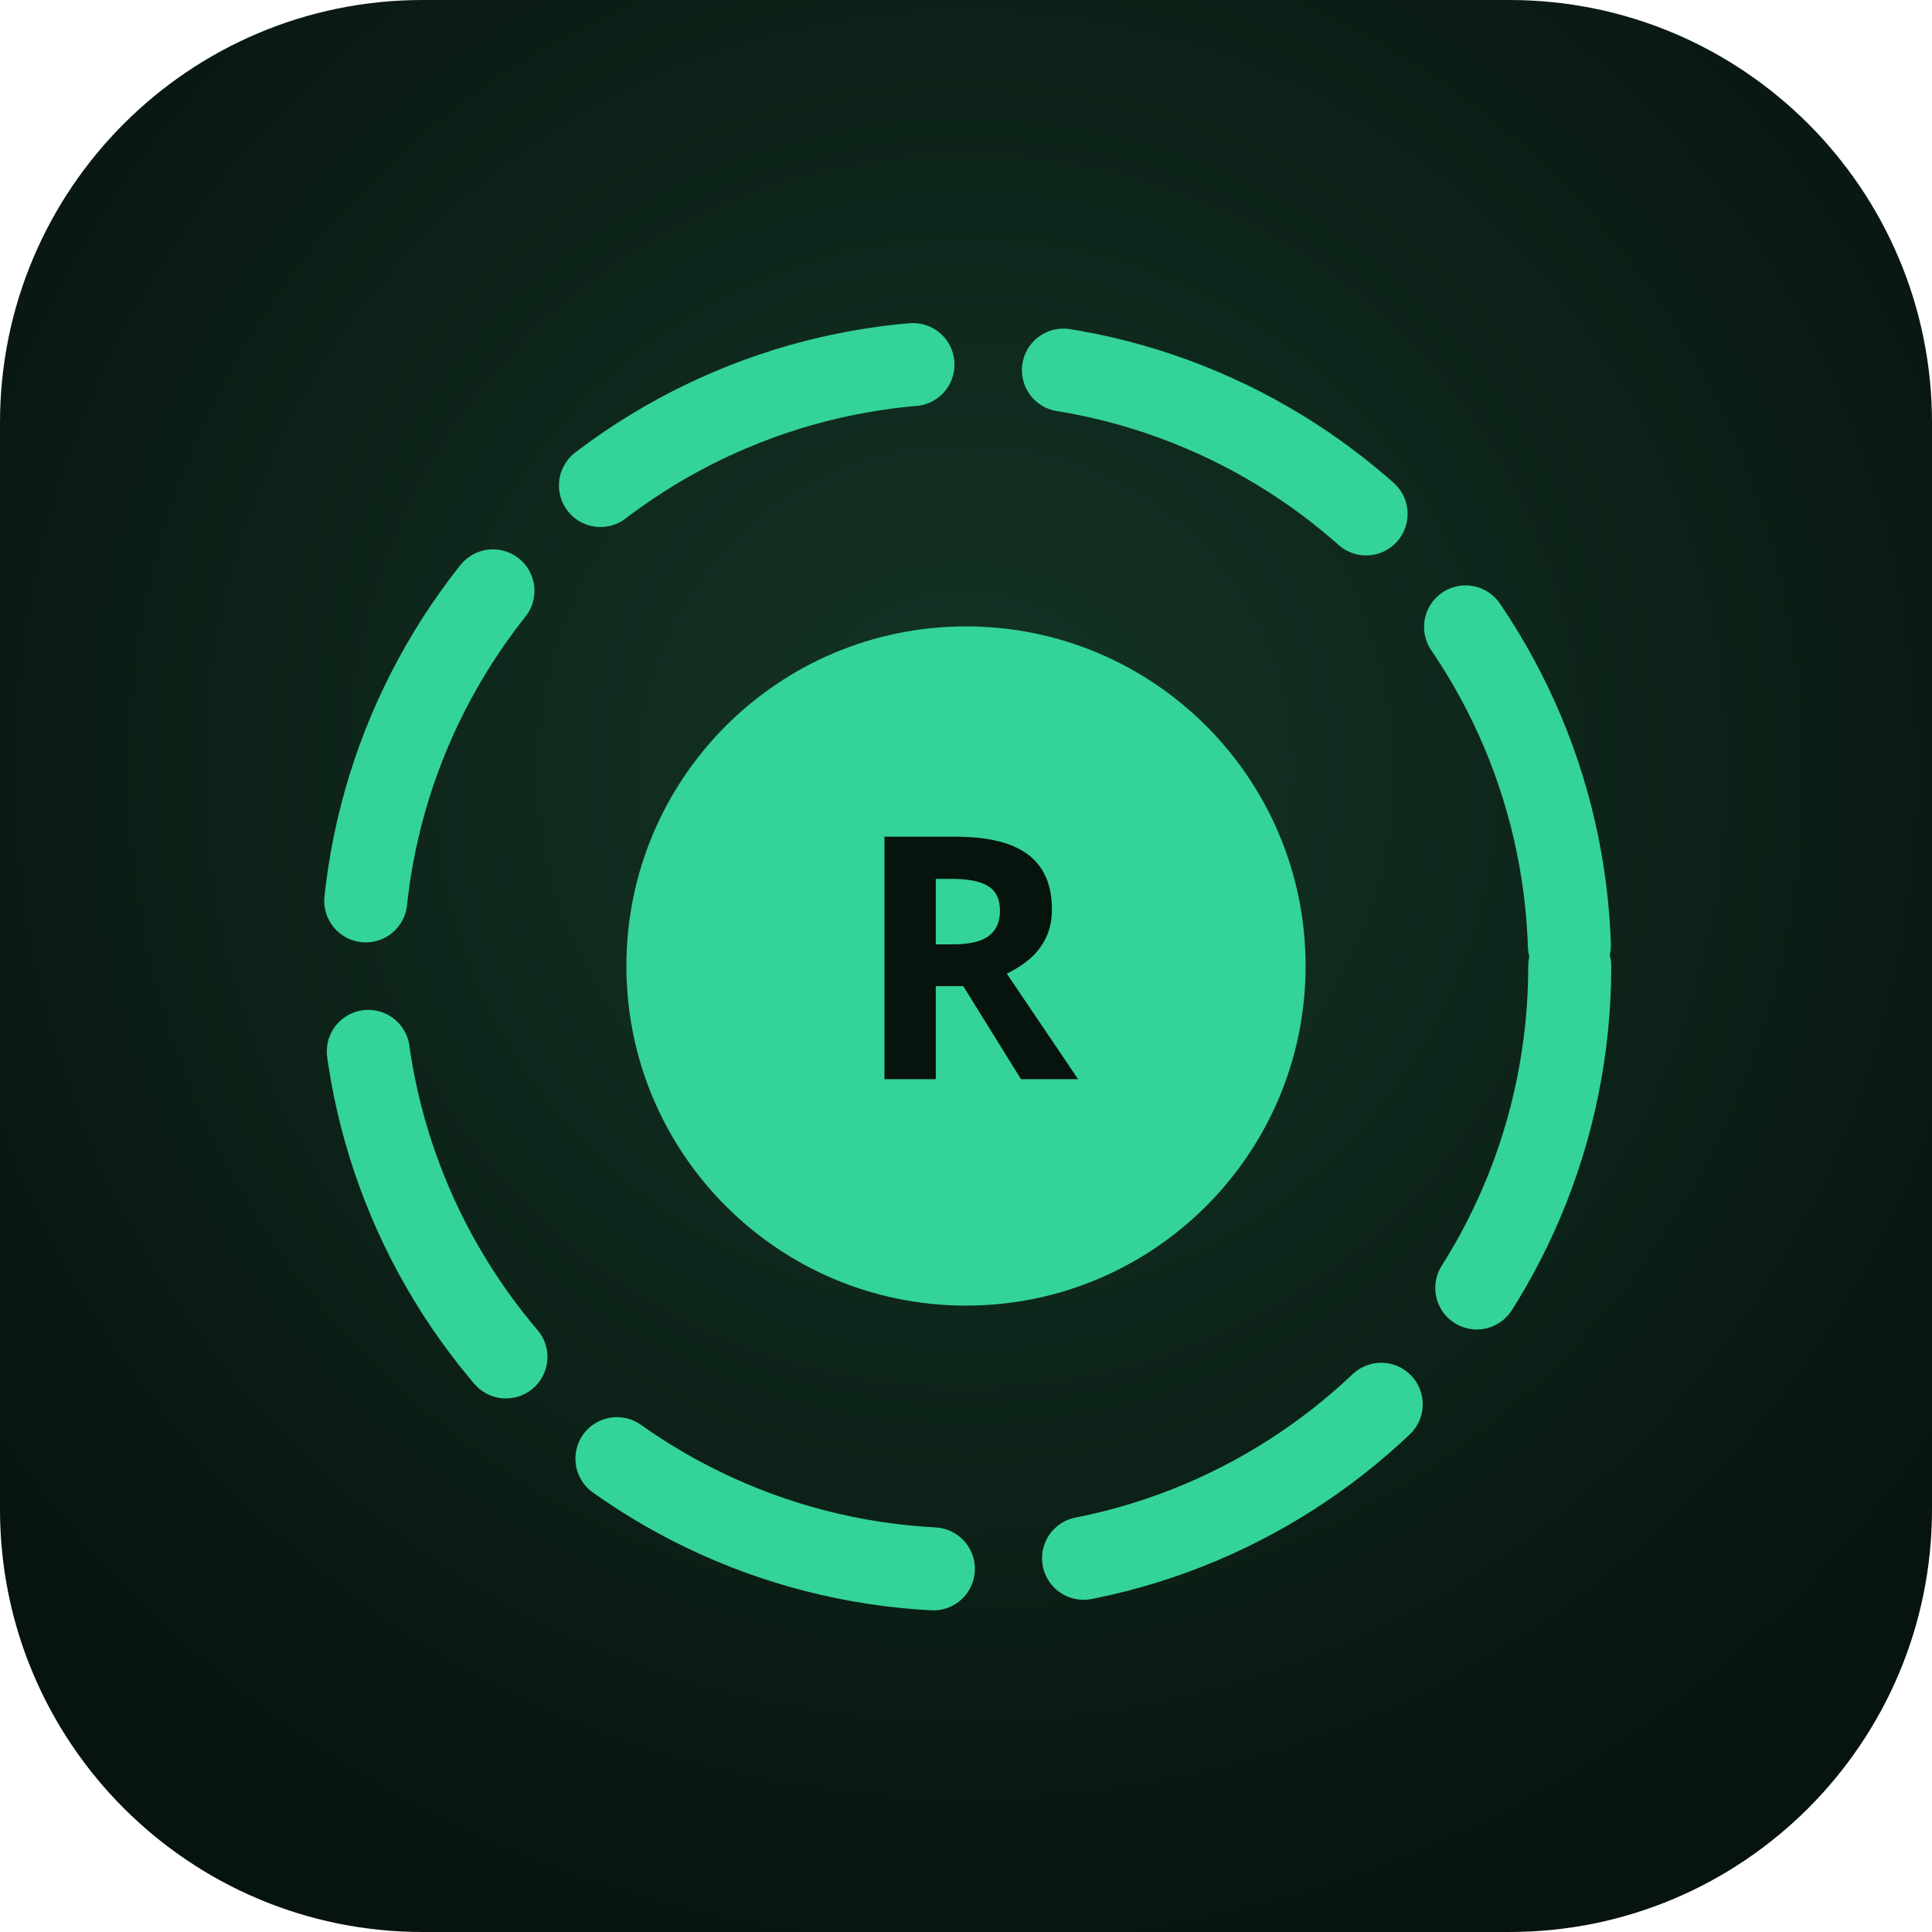
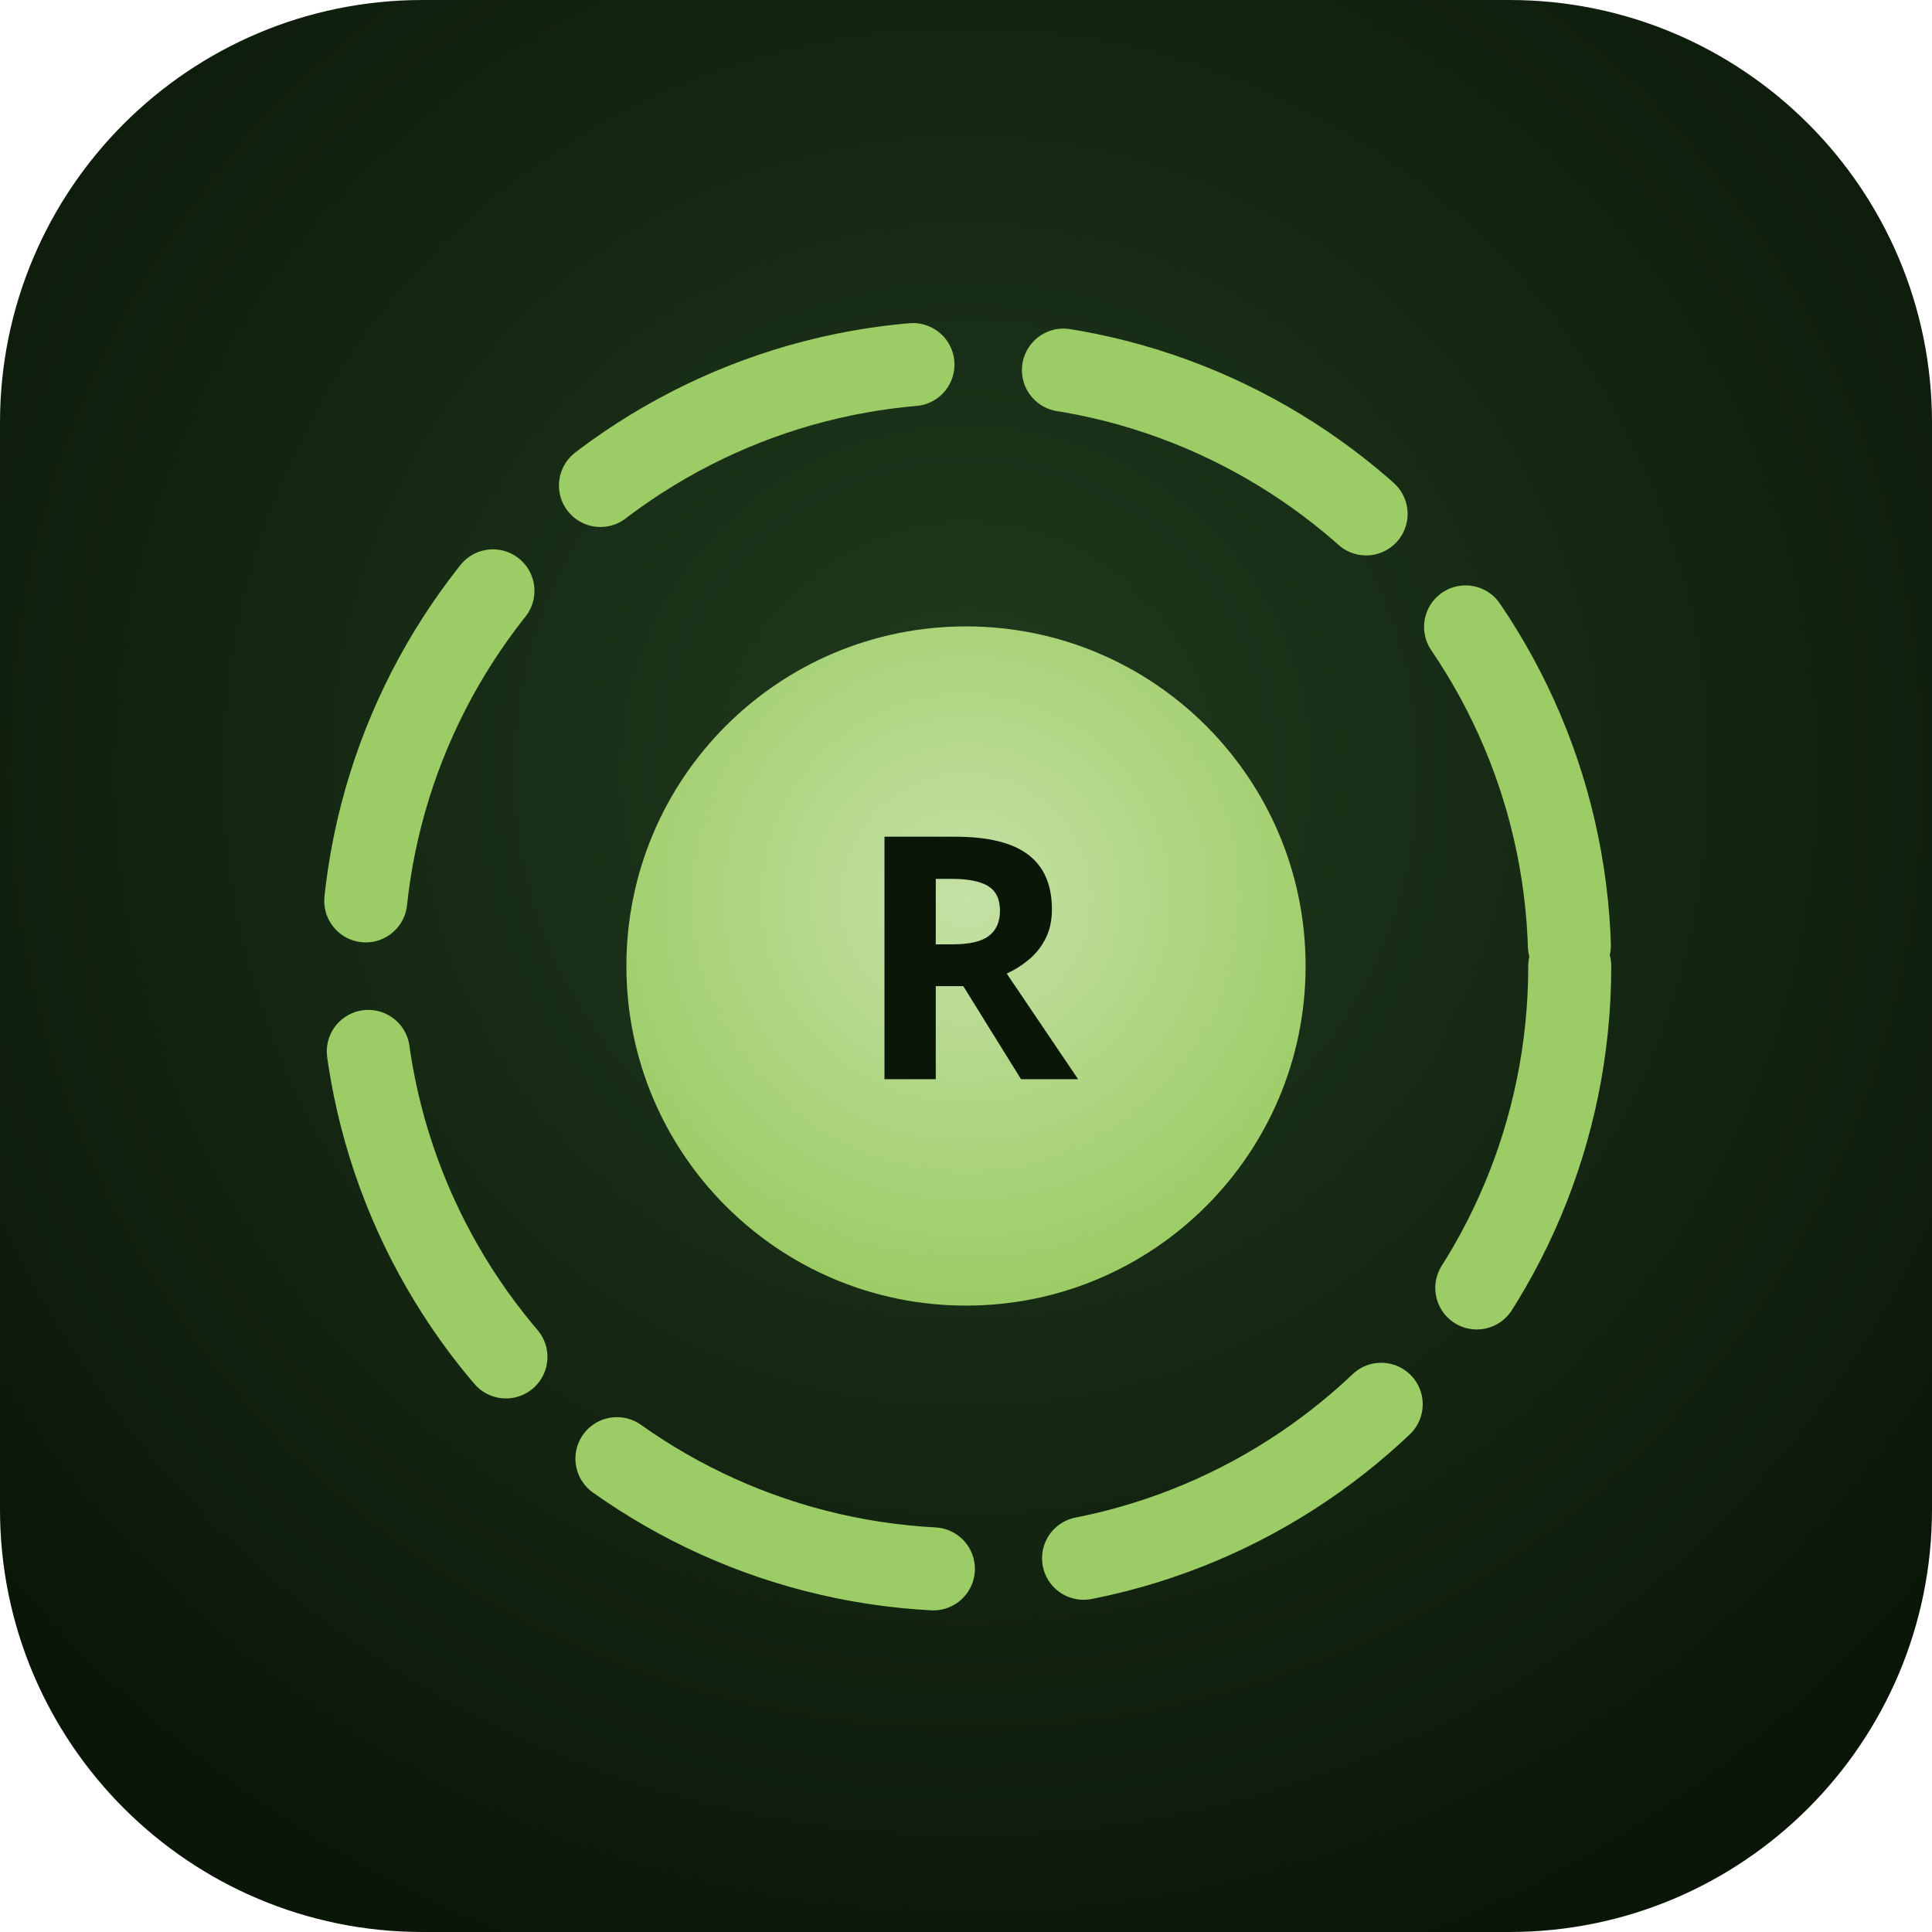
<svg xmlns="http://www.w3.org/2000/svg" viewBox="0 0 512 512">
  <defs>
    <radialGradient id="bg" cx="50%" cy="40%" r="65%">
-       <stop offset="0%" stop-color="#143526" />
-       <stop offset="100%" stop-color="#07130d" />
+       <stop offset="0%" stop-color="#213a1e" />
+       <stop offset="100%" stop-color="#0a1708" />
+     </radialGradient>
+     <radialGradient id="leaf" cx="50%" cy="40%" r="60%">
+       <stop offset="0%" stop-color="#c5e1a5" />
+       <stop offset="100%" stop-color="#9ccc65" />
    </radialGradient>
  </defs>
  <rect width="512" height="512" rx="112" fill="url(#bg)" />
-   <circle cx="256" cy="256" r="160" fill="none" stroke="#34d399" stroke-width="22" stroke-dasharray="90 40" stroke-linecap="round" />
-   <circle cx="256" cy="256" r="90" fill="#34d399" />
-   <text x="256" y="286" font-family="Space Grotesk, sans-serif" font-size="90" font-weight="700" fill="#07130d" text-anchor="middle">R</text>
+   <circle cx="256" cy="256" r="160" fill="none" stroke="#9ccc65" stroke-width="22" stroke-dasharray="90 40" stroke-linecap="round" />
+   <circle cx="256" cy="256" r="90" fill="url(#leaf)" />
+   <text x="256" y="286" font-family="Space Grotesk, sans-serif" font-size="90" font-weight="700" fill="#0a1708" text-anchor="middle">R</text>
</svg>
